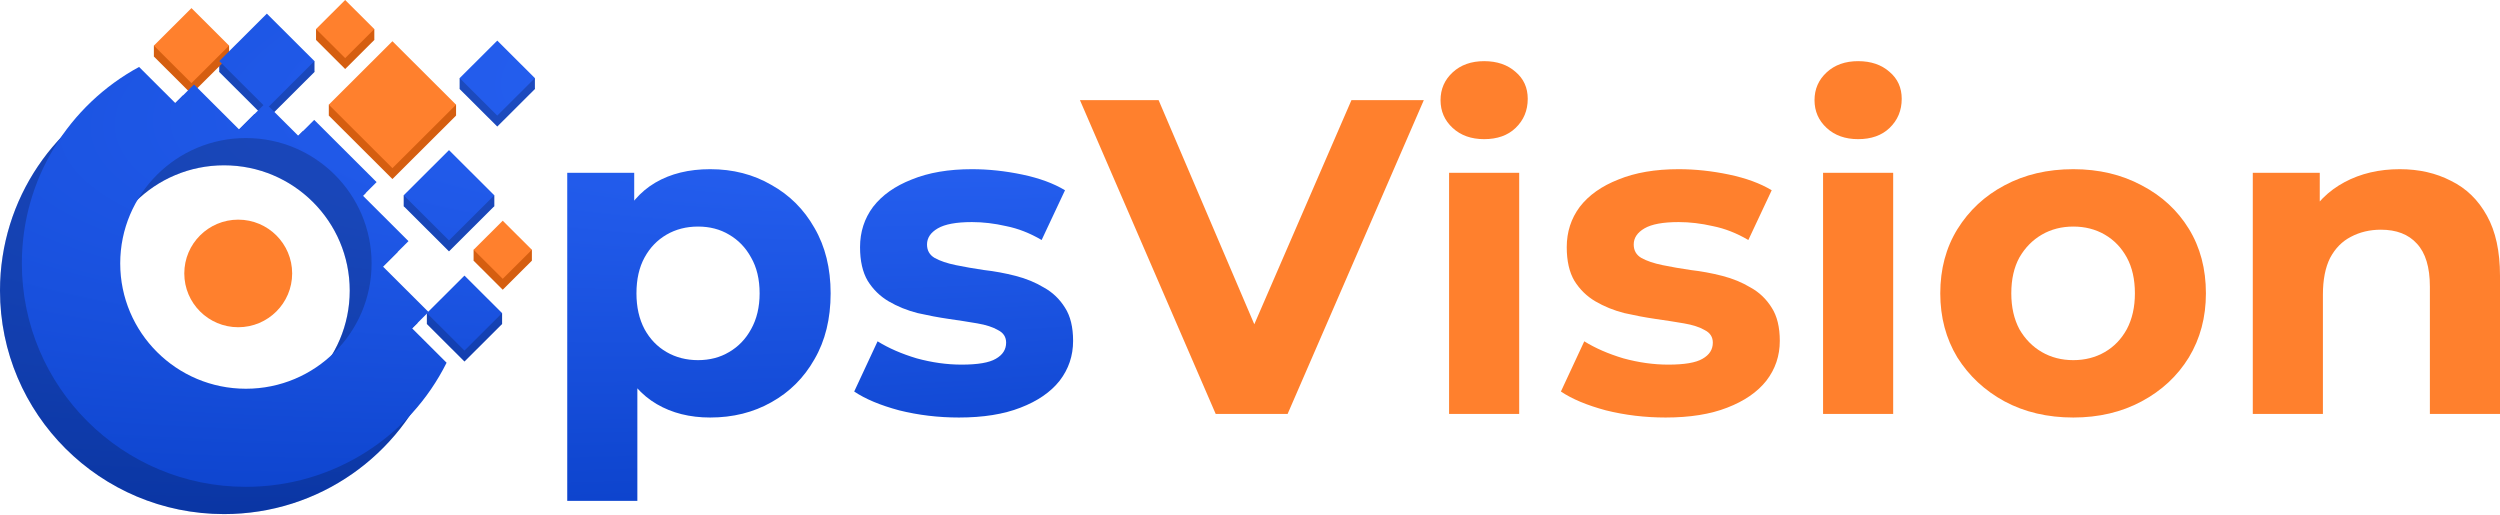
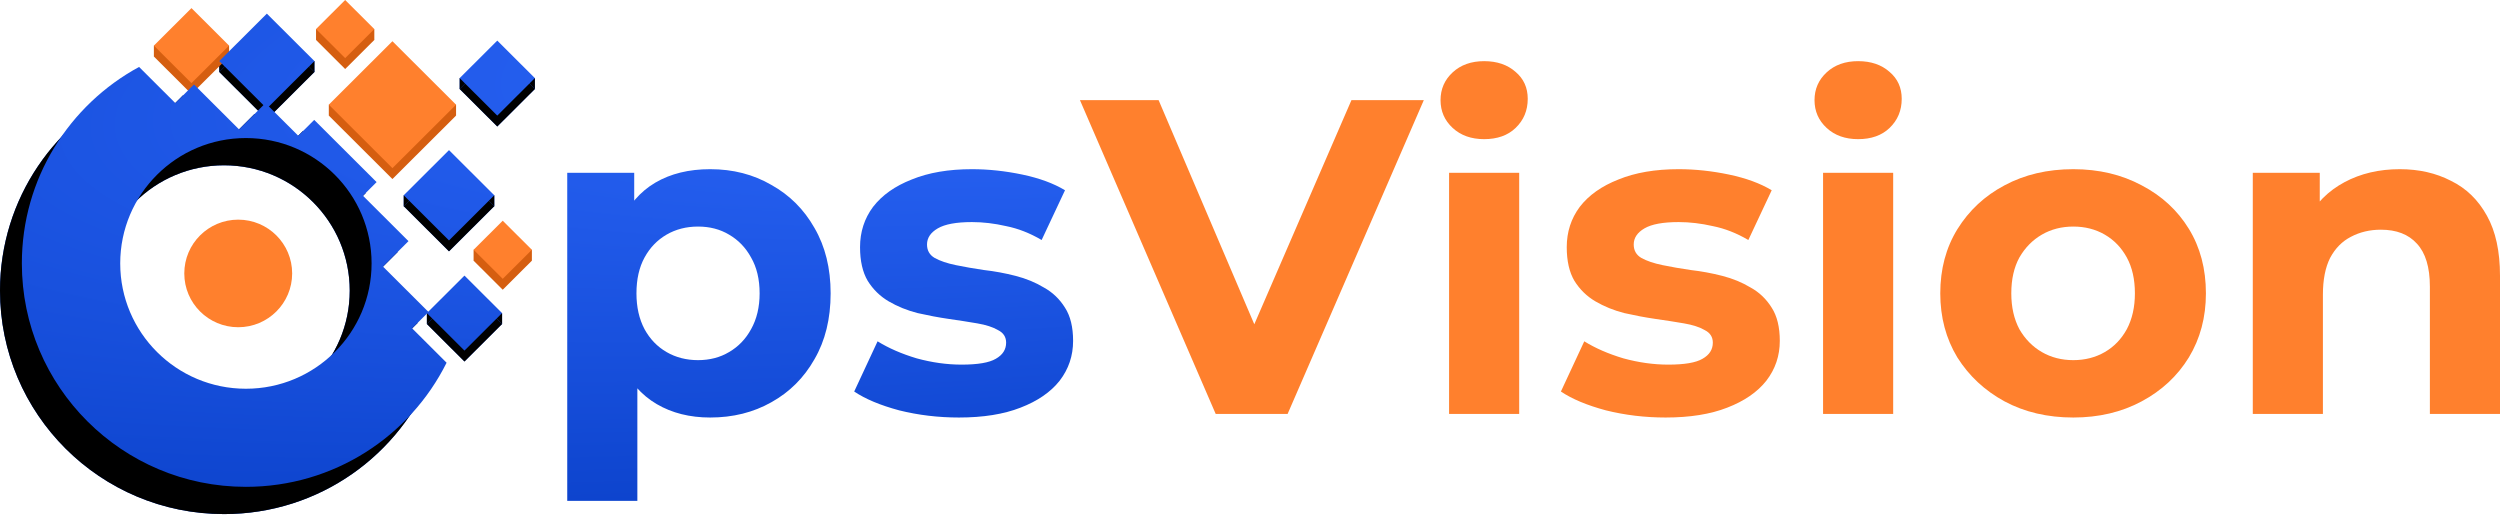
<svg xmlns="http://www.w3.org/2000/svg" width="355" height="73" viewBox="0 0 355 73" fill="none">
  <path d="M44.652 8.673H31.137V10.221H44.652V8.673Z" fill="url(#paint0_radial_271_2355)" />
-   <path d="M44.652 8.673H31.137V10.221H44.652V8.673Z" fill="black" fill-opacity="0.2" />
+   <path d="M44.652 8.673H31.137V10.221H44.652V8.673Z" fill="black" fillOpacity="0.2" />
  <path d="M64.761 14.863H46.691V16.411H64.761V14.863Z" fill="#D55E10" />
  <path d="M53.154 4.126H44.877V5.674H53.154V4.126Z" fill="#D55E10" />
  <path d="M75.953 11.091H65.273V12.639H75.953V11.091Z" fill="url(#paint1_radial_271_2355)" />
-   <path d="M75.953 11.091H65.273V12.639H75.953V11.091Z" fill="black" fill-opacity="0.2" />
+   <path d="M75.953 11.091H65.273V12.639H75.953V11.091Z" fill="black" fillOpacity="0.2" />
  <path d="M70.19 27.729H57.328V29.277H70.19V27.729Z" fill="url(#paint2_radial_271_2355)" />
-   <path d="M70.19 27.729H57.328V29.277H70.19V27.729Z" fill="black" fill-opacity="0.2" />
+   <path d="M70.19 27.729H57.328V29.277H70.19V27.729Z" fill="black" fillOpacity="0.2" />
  <path d="M75.528 35.468H67.25V37.015H75.528V35.468Z" fill="#D55E10" />
  <path d="M71.296 44.46H60.617V46.008H71.296V44.46Z" fill="url(#paint3_radial_271_2355)" />
-   <path d="M71.296 44.46H60.617V46.008H71.296V44.46Z" fill="black" fill-opacity="0.2" />
+   <path d="M71.296 44.46H60.617V46.008H71.296V44.46Z" fill="black" fillOpacity="0.2" />
  <path d="M63.757 22.864L57.327 29.277L63.757 35.691L70.188 29.277L63.757 22.864Z" fill="url(#paint4_radial_271_2355)" />
-   <path d="M63.757 22.864L57.327 29.277L63.757 35.691L70.188 29.277L63.757 22.864Z" fill="black" fill-opacity="0.2" />
+   <path d="M63.757 22.864L57.327 29.277L63.757 35.691L70.188 29.277L63.757 22.864Z" fill="black" fillOpacity="0.2" />
  <path d="M27.189 2.699L21.85 8.025L27.189 13.35L32.529 8.025L27.189 2.699Z" fill="#D55E10" />
  <path d="M65.954 40.682L60.615 46.008L65.954 51.333L71.294 46.008L65.954 40.682Z" fill="url(#paint5_radial_271_2355)" />
-   <path d="M65.954 40.682L60.615 46.008L65.954 51.333L71.294 46.008L65.954 40.682Z" fill="black" fill-opacity="0.2" />
+   <path d="M65.954 40.682L60.615 46.008L65.954 51.333L71.294 46.008L65.954 40.682Z" fill="black" fillOpacity="0.2" />
  <path d="M49.014 1.548L44.876 5.675L49.014 9.802L53.152 5.675L49.014 1.548Z" fill="#D55E10" />
  <path d="M71.388 32.889L67.25 37.016L71.388 41.143L75.526 37.016L71.388 32.889Z" fill="#D55E10" />
  <path d="M70.612 7.314L65.272 12.639L70.612 17.965L75.952 12.639L70.612 7.314Z" fill="url(#paint6_radial_271_2355)" />
-   <path d="M70.612 7.314L65.272 12.639L70.612 17.965L75.952 12.639L70.612 7.314Z" fill="black" fill-opacity="0.2" />
+   <path d="M70.612 7.314L65.272 12.639L70.612 17.965L75.952 12.639L70.612 7.314Z" fill="black" fillOpacity="0.2" />
  <path d="M55.725 7.402L46.69 16.413L55.725 25.423L64.761 16.413L55.725 7.402Z" fill="#D55E10" />
  <path d="M37.893 3.483L31.136 10.222L37.893 16.961L44.65 10.222L37.893 3.483Z" fill="url(#paint7_radial_271_2355)" />
-   <path d="M37.893 3.483L31.136 10.222L37.893 16.961L44.65 10.222L37.893 3.483Z" fill="black" fill-opacity="0.2" />
+   <path d="M37.893 3.483L31.136 10.222L37.893 16.961L44.65 10.222L37.893 3.483Z" fill="black" fillOpacity="0.2" />
  <path d="M56.452 35.79L50.874 28.455L51.925 27.407L43.066 18.572L41.336 20.297L36.146 16.185L33.09 19.233L25.994 13.542L23.342 16.186L19.259 12.114C7.934 16.971 0 28.196 0 41.272C0 58.795 14.244 73 31.815 73C45.349 73 56.9 64.569 61.498 52.688L56.969 48.171L59.297 45.85L52.83 39.401L56.452 35.79ZM31.815 59.07C21.958 59.07 13.967 51.101 13.967 41.272C13.967 31.441 21.958 23.473 31.815 23.473C41.672 23.473 49.662 31.441 49.662 41.272C49.662 51.101 41.671 59.07 31.815 59.07Z" fill="url(#paint8_radial_271_2355)" />
-   <path d="M56.452 35.79L50.874 28.455L51.925 27.407L43.066 18.572L41.336 20.297L36.146 16.185L33.09 19.233L25.994 13.542L23.342 16.186L19.259 12.114C7.934 16.971 0 28.196 0 41.272C0 58.795 14.244 73 31.815 73C45.349 73 56.9 64.569 61.498 52.688L56.969 48.171L59.297 45.85L52.83 39.401L56.452 35.79ZM31.815 59.07C21.958 59.07 13.967 51.101 13.967 41.272C13.967 31.441 21.958 23.473 31.815 23.473C41.672 23.473 49.662 31.441 49.662 41.272C49.662 51.101 41.671 59.07 31.815 59.07Z" fill="black" fill-opacity="0.2" />
+   <path d="M56.452 35.79L50.874 28.455L51.925 27.407L43.066 18.572L41.336 20.297L36.146 16.185L33.09 19.233L25.994 13.542L23.342 16.186L19.259 12.114C7.934 16.971 0 28.196 0 41.272C0 58.795 14.244 73 31.815 73C45.349 73 56.9 64.569 61.498 52.688L56.969 48.171L59.297 45.85L52.83 39.401L56.452 35.79ZM31.815 59.07C21.958 59.07 13.967 51.101 13.967 41.272C13.967 31.441 21.958 23.473 31.815 23.473C41.672 23.473 49.662 31.441 49.662 41.272C49.662 51.101 41.671 59.07 31.815 59.07Z" fill="black" fillOpacity="0.2" />
  <path d="M58.004 34.242L51.538 27.794L53.478 25.859L44.618 17.024L42.355 19.281L37.699 14.638L33.949 18.378L27.547 11.994L24.895 14.638L19.749 9.506C9.834 14.88 3.103 25.357 3.103 37.402C3.103 54.926 17.347 69.131 34.918 69.131C47.407 69.131 58.209 61.95 63.416 51.507L58.521 46.624L60.849 44.303L54.382 37.854L58.004 34.242ZM34.919 55.201C25.062 55.201 17.071 47.232 17.071 37.402C17.071 27.572 25.062 19.603 34.919 19.603C44.776 19.603 52.766 27.572 52.766 37.402C52.766 47.232 44.775 55.201 34.919 55.201Z" fill="url(#paint9_radial_271_2355)" />
  <path d="M63.757 21.317L57.327 27.73L63.757 34.143L70.188 27.73L63.757 21.317Z" fill="url(#paint10_radial_271_2355)" />
  <path d="M32.529 6.476H21.85V8.023H32.529V6.476Z" fill="#D55E10" />
  <path d="M27.189 1.151L21.85 6.477L27.189 11.802L32.529 6.477L27.189 1.151Z" fill="#FF802D" />
  <path d="M65.954 39.135L60.615 44.46L65.954 49.785L71.294 44.46L65.954 39.135Z" fill="url(#paint11_radial_271_2355)" />
  <path d="M49.014 0L44.876 4.127L49.014 8.254L53.152 4.127L49.014 0Z" fill="#FF802D" />
  <path d="M71.388 31.341L67.25 35.468L71.388 39.595L75.526 35.468L71.388 31.341Z" fill="#FF802D" />
  <path d="M70.612 5.766L65.272 11.091L70.612 16.417L75.952 11.091L70.612 5.766Z" fill="url(#paint12_radial_271_2355)" />
  <path d="M55.725 5.854L46.69 14.865L55.725 23.876L64.761 14.865L55.725 5.854Z" fill="#FF802D" />
  <path d="M37.893 1.935L31.136 8.674L37.893 15.413L44.65 8.674L37.893 1.935Z" fill="url(#paint13_radial_271_2355)" />
  <path d="M33.828 46.467C38.058 46.467 41.487 43.047 41.487 38.828C41.487 34.61 38.058 31.19 33.828 31.19C29.598 31.19 26.169 34.61 26.169 38.828C26.169 43.047 29.598 46.467 33.828 46.467Z" fill="#FF802D" />
  <path d="M100.845 59.288C97.951 59.288 95.42 58.651 93.25 57.378C91.079 56.105 89.377 54.174 88.144 51.586C86.952 48.955 86.356 45.645 86.356 41.656C86.356 37.624 86.931 34.315 88.08 31.726C89.229 29.137 90.888 27.207 93.058 25.934C95.228 24.661 97.824 24.024 100.845 24.024C104.079 24.024 106.972 24.767 109.525 26.252C112.121 27.695 114.163 29.732 115.653 32.363C117.184 34.993 117.95 38.091 117.95 41.656C117.95 45.263 117.184 48.382 115.653 51.013C114.163 53.644 112.121 55.681 109.525 57.123C106.972 58.566 104.079 59.288 100.845 59.288ZM80.548 71.127V24.533H90.058V31.535L89.867 41.719L90.505 51.84V71.127H80.548ZM99.122 51.14C100.781 51.14 102.249 50.758 103.526 49.994C104.845 49.23 105.887 48.148 106.653 46.748C107.462 45.305 107.866 43.608 107.866 41.656C107.866 39.661 107.462 37.964 106.653 36.564C105.887 35.163 104.845 34.081 103.526 33.317C102.249 32.553 100.781 32.172 99.122 32.172C97.462 32.172 95.973 32.553 94.654 33.317C93.335 34.081 92.292 35.163 91.526 36.564C90.76 37.964 90.377 39.661 90.377 41.656C90.377 43.608 90.76 45.305 91.526 46.748C92.292 48.148 93.335 49.23 94.654 49.994C95.973 50.758 97.462 51.14 99.122 51.14Z" fill="url(#paint14_radial_271_2355)" />
  <path d="M136.168 59.288C133.232 59.288 130.402 58.948 127.679 58.269C124.999 57.548 122.871 56.657 121.297 55.596L124.616 48.467C126.19 49.443 128.041 50.249 130.168 50.886C132.339 51.48 134.466 51.777 136.551 51.777C138.849 51.777 140.466 51.501 141.402 50.949C142.38 50.398 142.87 49.634 142.87 48.658C142.87 47.851 142.487 47.257 141.721 46.875C140.998 46.451 140.019 46.133 138.785 45.921C137.551 45.708 136.189 45.496 134.7 45.284C133.253 45.072 131.785 44.796 130.296 44.457C128.807 44.075 127.445 43.523 126.211 42.802C124.977 42.08 123.977 41.104 123.211 39.874C122.488 38.643 122.126 37.052 122.126 35.1C122.126 32.935 122.743 31.026 123.977 29.371C125.254 27.716 127.084 26.422 129.466 25.488C131.849 24.512 134.7 24.024 138.019 24.024C140.359 24.024 142.742 24.279 145.168 24.788C147.593 25.297 149.614 26.04 151.231 27.016L147.912 34.081C146.253 33.105 144.572 32.447 142.87 32.108C141.21 31.726 139.593 31.535 138.019 31.535C135.806 31.535 134.19 31.832 133.168 32.426C132.147 33.02 131.636 33.784 131.636 34.718C131.636 35.566 131.998 36.203 132.722 36.627C133.487 37.052 134.487 37.391 135.721 37.646C136.955 37.9 138.296 38.134 139.742 38.346C141.232 38.516 142.721 38.791 144.21 39.173C145.699 39.555 147.04 40.107 148.231 40.828C149.465 41.507 150.465 42.462 151.231 43.693C151.997 44.881 152.38 46.451 152.38 48.403C152.38 50.525 151.742 52.413 150.465 54.068C149.189 55.681 147.338 56.954 144.912 57.887C142.529 58.821 139.615 59.288 136.168 59.288Z" fill="url(#paint15_radial_271_2355)" />
  <path d="M172.629 58.778L153.353 14.222H164.523L181.373 53.686H174.799L191.904 14.222H202.18L182.841 58.778H172.629Z" fill="#FF802D" />
  <path d="M205.769 58.778V24.533H215.726V58.778H205.769ZM210.748 19.759C208.918 19.759 207.429 19.229 206.28 18.168C205.131 17.107 204.557 15.792 204.557 14.222C204.557 12.651 205.131 11.336 206.28 10.275C207.429 9.214 208.918 8.684 210.748 8.684C212.577 8.684 214.067 9.193 215.216 10.211C216.364 11.187 216.939 12.46 216.939 14.031C216.939 15.686 216.364 17.065 215.216 18.168C214.109 19.229 212.62 19.759 210.748 19.759Z" fill="#FF802D" />
  <path d="M236.52 59.288C233.584 59.288 230.754 58.948 228.031 58.269C225.35 57.548 223.222 56.657 221.648 55.596L224.967 48.467C226.541 49.443 228.392 50.249 230.52 50.886C232.69 51.48 234.817 51.777 236.902 51.777C239.2 51.777 240.817 51.501 241.753 50.949C242.732 50.398 243.221 49.634 243.221 48.658C243.221 47.851 242.838 47.257 242.072 46.875C241.349 46.451 240.37 46.133 239.136 45.921C237.902 45.708 236.541 45.496 235.052 45.284C233.605 45.072 232.137 44.796 230.648 44.457C229.158 44.075 227.797 43.523 226.563 42.802C225.329 42.08 224.329 41.104 223.563 39.874C222.839 38.643 222.478 37.052 222.478 35.1C222.478 32.935 223.095 31.026 224.329 29.371C225.605 27.716 227.435 26.422 229.818 25.488C232.201 24.512 235.052 24.024 238.37 24.024C240.711 24.024 243.094 24.279 245.519 24.788C247.944 25.297 249.966 26.04 251.582 27.016L248.264 34.081C246.604 33.105 244.923 32.447 243.221 32.108C241.562 31.726 239.945 31.535 238.37 31.535C236.158 31.535 234.541 31.832 233.52 32.426C232.498 33.02 231.988 33.784 231.988 34.718C231.988 35.566 232.35 36.203 233.073 36.627C233.839 37.052 234.839 37.391 236.073 37.646C237.307 37.9 238.647 38.134 240.094 38.346C241.583 38.516 243.072 38.791 244.562 39.173C246.051 39.555 247.391 40.107 248.583 40.828C249.817 41.507 250.817 42.462 251.582 43.693C252.348 44.881 252.731 46.451 252.731 48.403C252.731 50.525 252.093 52.413 250.817 54.068C249.54 55.681 247.689 56.954 245.264 57.887C242.881 58.821 239.966 59.288 236.52 59.288Z" fill="#FF802D" />
  <path d="M258.875 58.778V24.533H268.831V58.778H258.875ZM263.853 19.759C262.023 19.759 260.534 19.229 259.385 18.168C258.236 17.107 257.662 15.792 257.662 14.222C257.662 12.651 258.236 11.336 259.385 10.275C260.534 9.214 262.023 8.684 263.853 8.684C265.683 8.684 267.172 9.193 268.321 10.211C269.47 11.187 270.044 12.46 270.044 14.031C270.044 15.686 269.47 17.065 268.321 18.168C267.214 19.229 265.725 19.759 263.853 19.759Z" fill="#FF802D" />
  <path d="M294.412 59.288C290.752 59.288 287.497 58.524 284.646 56.996C281.838 55.468 279.604 53.389 277.945 50.758C276.328 48.085 275.519 45.051 275.519 41.656C275.519 38.219 276.328 35.184 277.945 32.553C279.604 29.88 281.838 27.801 284.646 26.316C287.497 24.788 290.752 24.024 294.412 24.024C298.028 24.024 301.262 24.788 304.113 26.316C306.964 27.801 309.198 29.859 310.815 32.49C312.432 35.121 313.24 38.176 313.24 41.656C313.24 45.051 312.432 48.085 310.815 50.758C309.198 53.389 306.964 55.468 304.113 56.996C301.262 58.524 298.028 59.288 294.412 59.288ZM294.412 51.14C296.071 51.14 297.56 50.758 298.88 49.994C300.199 49.23 301.241 48.148 302.007 46.748C302.773 45.305 303.156 43.608 303.156 41.656C303.156 39.661 302.773 37.964 302.007 36.564C301.241 35.163 300.199 34.081 298.88 33.317C297.56 32.553 296.071 32.172 294.412 32.172C292.752 32.172 291.263 32.553 289.944 33.317C288.625 34.081 287.561 35.163 286.753 36.564C285.987 37.964 285.604 39.661 285.604 41.656C285.604 43.608 285.987 45.305 286.753 46.748C287.561 48.148 288.625 49.23 289.944 49.994C291.263 50.758 292.752 51.14 294.412 51.14Z" fill="#FF802D" />
  <path d="M340.767 24.024C343.49 24.024 345.915 24.576 348.043 25.679C350.213 26.74 351.915 28.395 353.149 30.644C354.383 32.851 355 35.694 355 39.173V58.778H345.043V40.701C345.043 37.943 344.426 35.906 343.192 34.59C342.001 33.275 340.299 32.617 338.086 32.617C336.512 32.617 335.086 32.957 333.81 33.636C332.576 34.272 331.597 35.269 330.874 36.627C330.193 37.985 329.853 39.725 329.853 41.847V58.778H319.896V24.533H329.406V34.017L327.619 31.153C328.853 28.862 330.618 27.101 332.916 25.87C335.214 24.639 337.831 24.024 340.767 24.024Z" fill="#FF802D" />
  <defs>
    <radialGradient id="paint0_radial_271_2355" cx="0" cy="0" r="1" gradientUnits="userSpaceOnUse" gradientTransform="translate(184.223 1.3513e-06) rotate(83.6931) scale(73.4445 353.034)">
      <stop stop-color="#306BFF" />
      <stop offset="1" stop-color="#083EC6" />
    </radialGradient>
    <radialGradient id="paint1_radial_271_2355" cx="0" cy="0" r="1" gradientUnits="userSpaceOnUse" gradientTransform="translate(184.223 1.3513e-06) rotate(83.6931) scale(73.4445 353.034)">
      <stop stop-color="#306BFF" />
      <stop offset="1" stop-color="#083EC6" />
    </radialGradient>
    <radialGradient id="paint2_radial_271_2355" cx="0" cy="0" r="1" gradientUnits="userSpaceOnUse" gradientTransform="translate(184.223 1.3513e-06) rotate(83.6931) scale(73.4445 353.034)">
      <stop stop-color="#306BFF" />
      <stop offset="1" stop-color="#083EC6" />
    </radialGradient>
    <radialGradient id="paint3_radial_271_2355" cx="0" cy="0" r="1" gradientUnits="userSpaceOnUse" gradientTransform="translate(184.223 1.3513e-06) rotate(83.6931) scale(73.4445 353.034)">
      <stop stop-color="#306BFF" />
      <stop offset="1" stop-color="#083EC6" />
    </radialGradient>
    <radialGradient id="paint4_radial_271_2355" cx="0" cy="0" r="1" gradientUnits="userSpaceOnUse" gradientTransform="translate(184.223 1.3513e-06) rotate(83.6931) scale(73.4445 353.034)">
      <stop stop-color="#306BFF" />
      <stop offset="1" stop-color="#083EC6" />
    </radialGradient>
    <radialGradient id="paint5_radial_271_2355" cx="0" cy="0" r="1" gradientUnits="userSpaceOnUse" gradientTransform="translate(184.223 1.3513e-06) rotate(83.6931) scale(73.4445 353.034)">
      <stop stop-color="#306BFF" />
      <stop offset="1" stop-color="#083EC6" />
    </radialGradient>
    <radialGradient id="paint6_radial_271_2355" cx="0" cy="0" r="1" gradientUnits="userSpaceOnUse" gradientTransform="translate(184.223 1.3513e-06) rotate(83.6931) scale(73.4445 353.034)">
      <stop stop-color="#306BFF" />
      <stop offset="1" stop-color="#083EC6" />
    </radialGradient>
    <radialGradient id="paint7_radial_271_2355" cx="0" cy="0" r="1" gradientUnits="userSpaceOnUse" gradientTransform="translate(184.223 1.3513e-06) rotate(83.6931) scale(73.4445 353.034)">
      <stop stop-color="#306BFF" />
      <stop offset="1" stop-color="#083EC6" />
    </radialGradient>
    <radialGradient id="paint8_radial_271_2355" cx="0" cy="0" r="1" gradientUnits="userSpaceOnUse" gradientTransform="translate(184.223 1.3513e-06) rotate(83.6931) scale(73.4445 353.034)">
      <stop stop-color="#306BFF" />
      <stop offset="1" stop-color="#083EC6" />
    </radialGradient>
    <radialGradient id="paint9_radial_271_2355" cx="0" cy="0" r="1" gradientUnits="userSpaceOnUse" gradientTransform="translate(184.223 1.3513e-06) rotate(83.6931) scale(73.4445 353.034)">
      <stop stop-color="#306BFF" />
      <stop offset="1" stop-color="#083EC6" />
    </radialGradient>
    <radialGradient id="paint10_radial_271_2355" cx="0" cy="0" r="1" gradientUnits="userSpaceOnUse" gradientTransform="translate(184.223 1.3513e-06) rotate(83.6931) scale(73.4445 353.034)">
      <stop stop-color="#306BFF" />
      <stop offset="1" stop-color="#083EC6" />
    </radialGradient>
    <radialGradient id="paint11_radial_271_2355" cx="0" cy="0" r="1" gradientUnits="userSpaceOnUse" gradientTransform="translate(184.223 1.3513e-06) rotate(83.6931) scale(73.4445 353.034)">
      <stop stop-color="#306BFF" />
      <stop offset="1" stop-color="#083EC6" />
    </radialGradient>
    <radialGradient id="paint12_radial_271_2355" cx="0" cy="0" r="1" gradientUnits="userSpaceOnUse" gradientTransform="translate(184.223 1.3513e-06) rotate(83.6931) scale(73.4445 353.034)">
      <stop stop-color="#306BFF" />
      <stop offset="1" stop-color="#083EC6" />
    </radialGradient>
    <radialGradient id="paint13_radial_271_2355" cx="0" cy="0" r="1" gradientUnits="userSpaceOnUse" gradientTransform="translate(184.223 1.3513e-06) rotate(83.6931) scale(73.4445 353.034)">
      <stop stop-color="#306BFF" />
      <stop offset="1" stop-color="#083EC6" />
    </radialGradient>
    <radialGradient id="paint14_radial_271_2355" cx="0" cy="0" r="1" gradientUnits="userSpaceOnUse" gradientTransform="translate(184.223 1.3513e-06) rotate(83.6931) scale(73.4445 353.034)">
      <stop stop-color="#306BFF" />
      <stop offset="1" stop-color="#083EC6" />
    </radialGradient>
    <radialGradient id="paint15_radial_271_2355" cx="0" cy="0" r="1" gradientUnits="userSpaceOnUse" gradientTransform="translate(184.223 1.3513e-06) rotate(83.6931) scale(73.4445 353.034)">
      <stop stop-color="#306BFF" />
      <stop offset="1" stop-color="#083EC6" />
    </radialGradient>
  </defs>
</svg>
